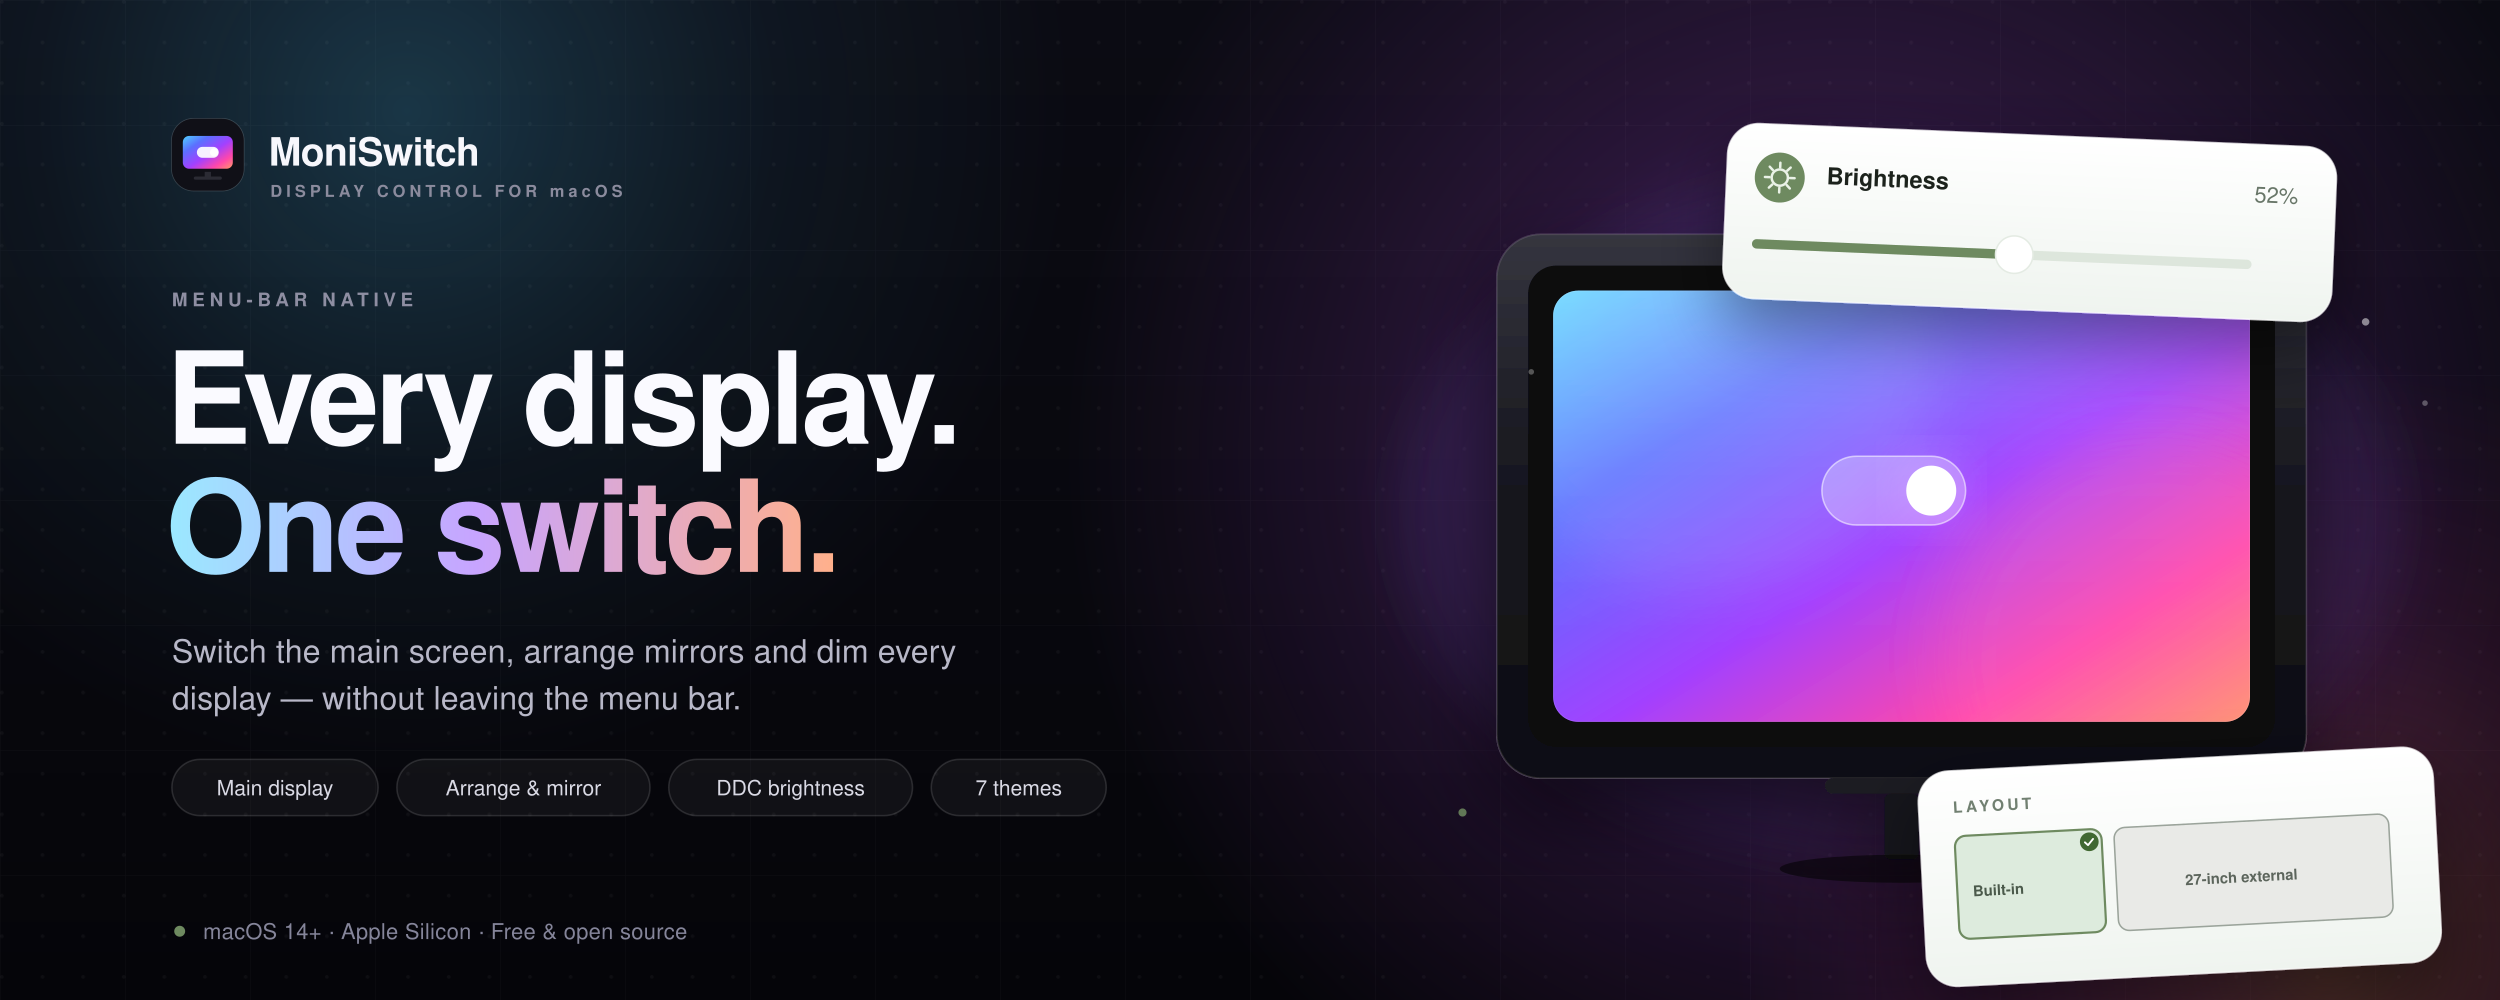
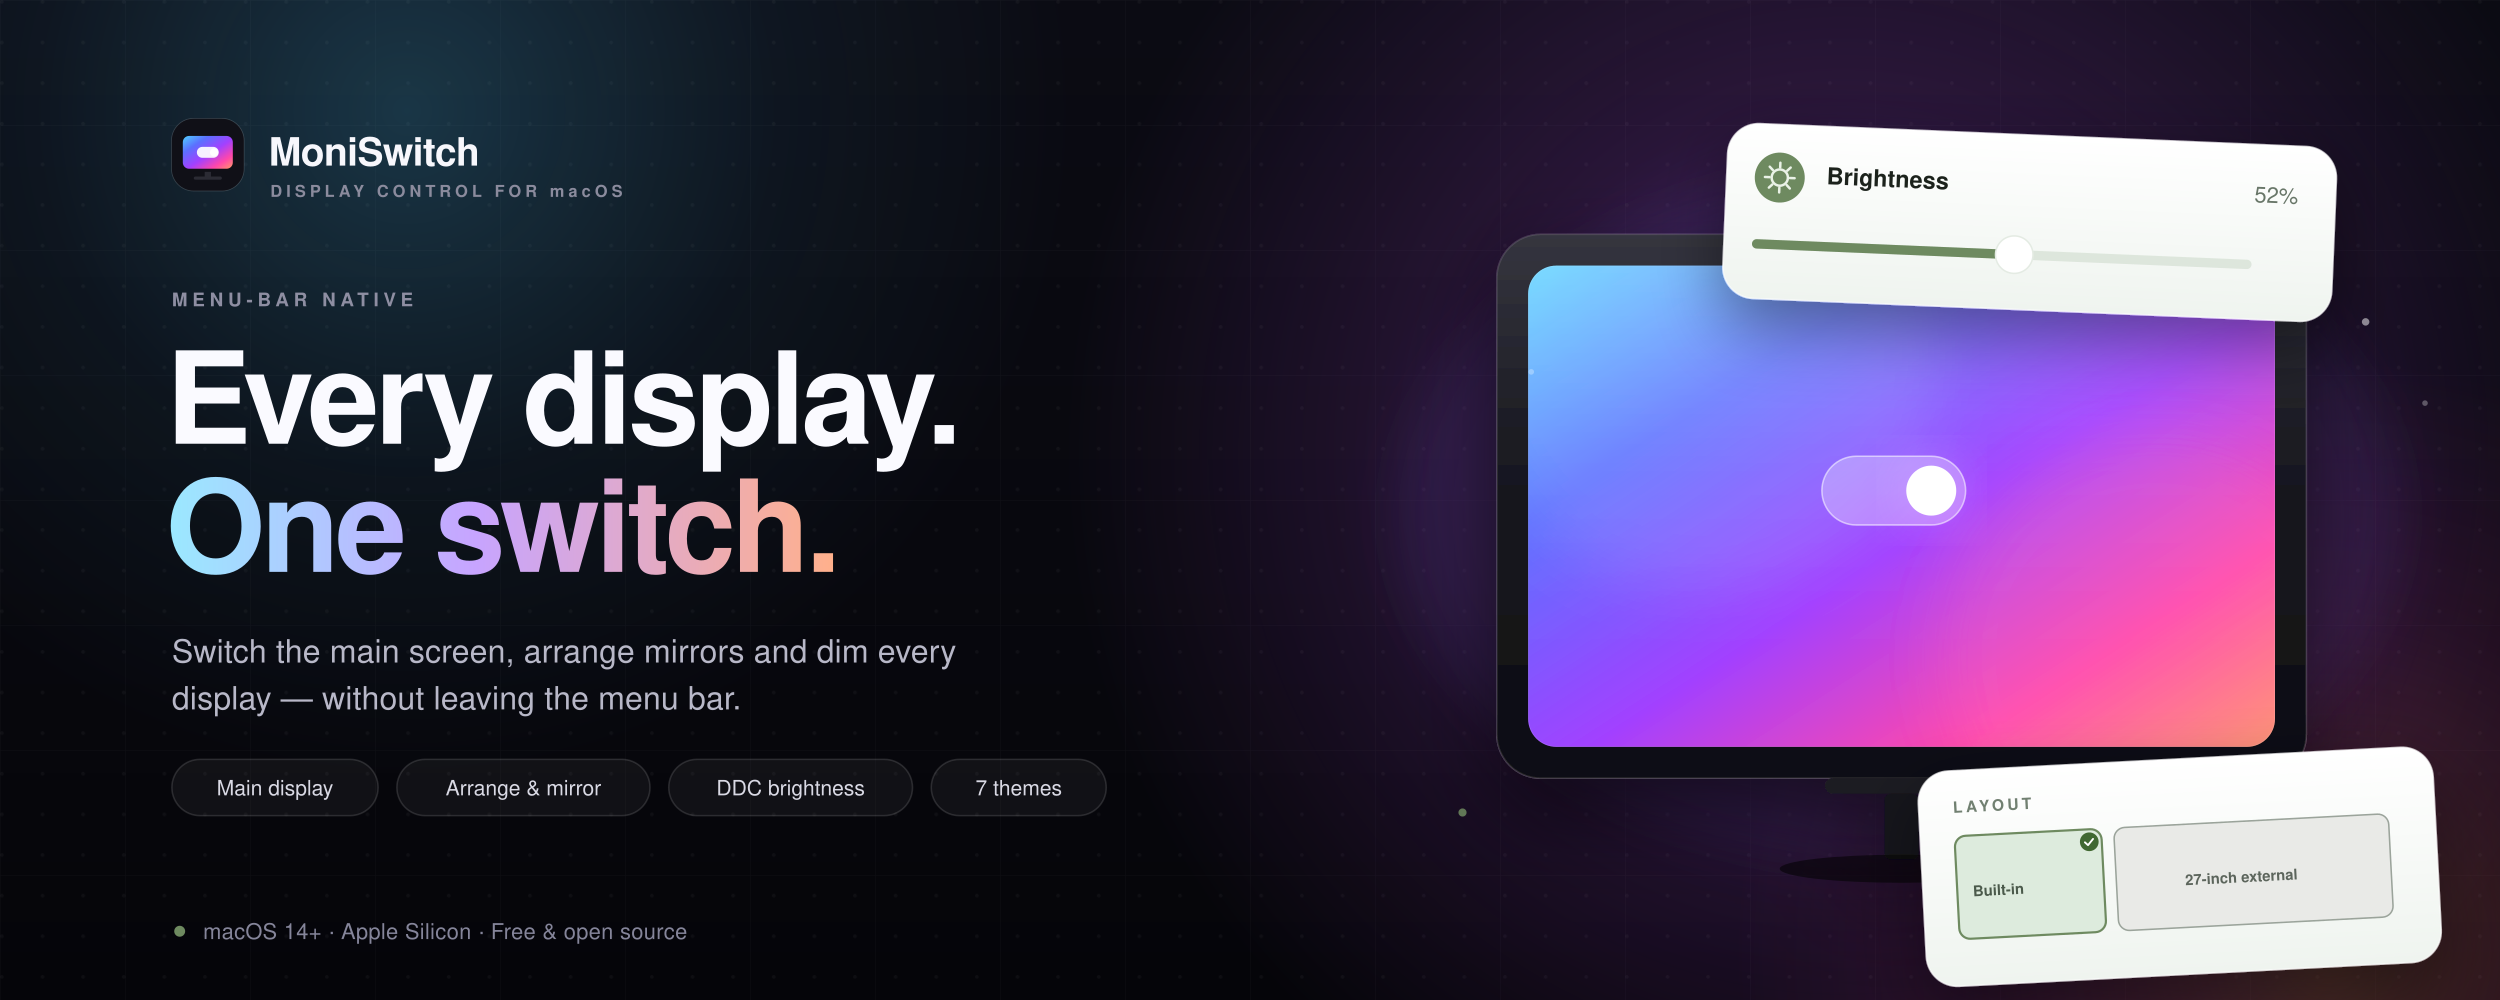
<svg xmlns="http://www.w3.org/2000/svg" width="1600" height="640" viewBox="0 0 1600 640" role="img" aria-labelledby="posterTitle posterDesc">
  <defs>
    <linearGradient id="bg" x1="0" y1="0" x2="0" y2="1">
      <stop offset="0" stop-color="#0B0B13" />
      <stop offset="0.55" stop-color="#08080E" />
      <stop offset="1" stop-color="#050509" />
    </linearGradient>
    <radialGradient id="glowCyan" cx="0.5" cy="0.5" r="0.5">
      <stop offset="0" stop-color="#4FD0FF" stop-opacity="0.22" />
      <stop offset="0.55" stop-color="#4FD0FF" stop-opacity="0.06" />
      <stop offset="1" stop-color="#4FD0FF" stop-opacity="0" />
    </radialGradient>
    <radialGradient id="glowPurple" cx="0.5" cy="0.5" r="0.5">
      <stop offset="0" stop-color="#9A5CFF" stop-opacity="0.42" />
      <stop offset="0.45" stop-color="#B84BE8" stop-opacity="0.18" />
      <stop offset="1" stop-color="#B84BE8" stop-opacity="0" />
    </radialGradient>
    <radialGradient id="glowCoral" cx="0.5" cy="0.5" r="0.5">
      <stop offset="0" stop-color="#FF9866" stop-opacity="0.26" />
      <stop offset="0.6" stop-color="#FF47AB" stop-opacity="0.08" />
      <stop offset="1" stop-color="#FF47AB" stop-opacity="0" />
    </radialGradient>
    <linearGradient id="aurora" x1="0" y1="0" x2="1" y2="1">
      <stop offset="0" stop-color="#4FD0FF" />
      <stop offset="0.26" stop-color="#5B70FF" />
      <stop offset="0.54" stop-color="#A241FF" />
      <stop offset="0.79" stop-color="#FF47AB" />
      <stop offset="1" stop-color="#FF9866" />
    </linearGradient>
    <linearGradient id="headline" x1="0" y1="0" x2="1" y2="0">
      <stop offset="0" stop-color="#9BE8FF" />
      <stop offset="0.46" stop-color="#C7A4FF" />
      <stop offset="1" stop-color="#FFB08C" />
    </linearGradient>
    <linearGradient id="bezel" x1="0" y1="0" x2="0" y2="1">
      <stop offset="0" stop-color="#35353F" />
      <stop offset="0.4" stop-color="#1A1A21" />
      <stop offset="1" stop-color="#0D0D12" />
    </linearGradient>
    <linearGradient id="card" x1="0" y1="0" x2="0" y2="1">
      <stop offset="0" stop-color="#FFFFFF" />
      <stop offset="1" stop-color="#EFF4EF" />
    </linearGradient>
    <linearGradient id="screenGloss" x1="0" y1="0" x2="0" y2="1">
      <stop offset="0" stop-color="#FFFFFF" stop-opacity="0.16" />
      <stop offset="0.42" stop-color="#FFFFFF" stop-opacity="0.03" />
      <stop offset="0.8" stop-color="#FFFFFF" stop-opacity="0" />
    </linearGradient>
    <linearGradient id="fadeLine" x1="0" y1="0" x2="1" y2="0">
      <stop offset="0" stop-color="#FFFFFF" stop-opacity="0.18" />
      <stop offset="1" stop-color="#FFFFFF" stop-opacity="0" />
    </linearGradient>
    <filter id="softGlow" x="-60%" y="-60%" width="220%" height="220%">
      <feGaussianBlur stdDeviation="18" />
    </filter>
    <filter id="cardShadow" x="-30%" y="-40%" width="170%" height="200%">
      <feDropShadow dx="0" dy="16" stdDeviation="22" flood-color="#000000" flood-opacity="0.42" />
    </filter>
    <filter id="monitorShadow" x="-40%" y="-40%" width="180%" height="200%">
      <feDropShadow dx="0" dy="22" stdDeviation="28" flood-color="#000000" flood-opacity="0.6" />
    </filter>
    <clipPath id="screenClip">
-       <rect x="994" y="186" width="446" height="276" rx="16" />
+       <rect x="978" y="170" width="478" height="308" rx="18" />
    </clipPath>
    <clipPath id="iconClip">
      <rect x="110" y="76" width="46" height="46" rx="14" />
    </clipPath>
    <pattern id="grid" width="80" height="80" patternUnits="userSpaceOnUse">
      <path d="M80 0H0V80" fill="none" stroke="#FFFFFF" stroke-opacity="0.028" stroke-width="1" />
    </pattern>
    <pattern id="dots" width="26" height="26" patternUnits="userSpaceOnUse">
      <circle cx="1.2" cy="1.2" r="1.2" fill="#FFFFFF" fill-opacity="0.07" />
    </pattern>
  </defs>
  <rect width="1600" height="640" fill="url(#bg)" />
  <rect width="1600" height="640" fill="url(#grid)" />
  <rect width="1600" height="640" fill="url(#dots)" opacity="0.5" />
  <circle cx="260" cy="70" r="430" fill="url(#glowCyan)" />
  <circle cx="1180" cy="290" r="500" fill="url(#glowPurple)" />
  <circle cx="1490" cy="610" r="380" fill="url(#glowCoral)" />
  <g>
    <rect x="110" y="76" width="46" height="46" rx="14" fill="#121219" stroke="#FFFFFF" stroke-opacity="0.16" />
    <g clip-path="url(#iconClip)">
      <rect x="110" y="76" width="46" height="46" fill="#101017" />
      <rect x="117" y="87" width="32" height="21" rx="4" fill="url(#aurora)" />
      <rect x="126" y="94" width="14" height="7" rx="3.5" fill="#FFFFFF" fill-opacity="0.92" />
      <circle cx="137" cy="97.5" r="2.6" fill="#FFFFFF" />
      <rect x="131" y="110" width="4" height="4" fill="#2B2B34" />
      <rect x="124" y="113" width="18" height="2" rx="1" fill="#2B2B34" />
    </g>
    <text x="172" y="106" font-family="-apple-system, BlinkMacSystemFont, 'SF Pro Display', 'Segoe UI', Helvetica, Arial, sans-serif" font-size="25" font-weight="600" fill="#F7F7FC" letter-spacing="-0.4">MoniSwitch</text>
    <text x="173" y="126" font-family="-apple-system, BlinkMacSystemFont, 'SF Pro Text', 'Segoe UI', Helvetica, Arial, sans-serif" font-size="10.5" font-weight="600" fill="#8B8B9D" letter-spacing="2.6">DISPLAY CONTROL FOR macOS</text>
  </g>
  <text x="110" y="196" font-family="-apple-system, BlinkMacSystemFont, 'SF Pro Text', 'Segoe UI', Helvetica, Arial, sans-serif" font-size="12" font-weight="600" fill="#8E8EA2" letter-spacing="3.1">MENU-BAR NATIVE</text>
  <text x="106" y="284" font-family="-apple-system, BlinkMacSystemFont, 'SF Pro Display', 'Segoe UI', Helvetica, Arial, sans-serif" font-size="82" font-weight="700" fill="#FAFAFF" letter-spacing="-2.6">Every display.</text>
  <text x="106" y="366" font-family="-apple-system, BlinkMacSystemFont, 'SF Pro Display', 'Segoe UI', Helvetica, Arial, sans-serif" font-size="82" font-weight="700" fill="url(#headline)" letter-spacing="-2.6">One switch.</text>
  <text x="110" y="424" font-family="-apple-system, BlinkMacSystemFont, 'SF Pro Text', 'Segoe UI', Helvetica, Arial, sans-serif" font-size="20.5" fill="#B8B8C8" letter-spacing="0.1">Switch the main screen, arrange mirrors and dim every</text>
  <text x="110" y="454" font-family="-apple-system, BlinkMacSystemFont, 'SF Pro Text', 'Segoe UI', Helvetica, Arial, sans-serif" font-size="20.5" fill="#B8B8C8" letter-spacing="0.1">display — without leaving the menu bar.</text>
  <g font-family="-apple-system, BlinkMacSystemFont, 'SF Pro Text', 'Segoe UI', Helvetica, Arial, sans-serif" font-size="13.5" font-weight="500" fill="#D9D9E4">
    <rect x="110" y="486" width="132" height="36" rx="18" fill="#FFFFFF" fill-opacity="0.045" stroke="#FFFFFF" stroke-opacity="0.13" />
    <text x="176" y="509" text-anchor="middle">Main display</text>
    <rect x="254" y="486" width="162" height="36" rx="18" fill="#FFFFFF" fill-opacity="0.045" stroke="#FFFFFF" stroke-opacity="0.13" />
    <text x="335" y="509" text-anchor="middle">Arrange &amp; mirror</text>
    <rect x="428" y="486" width="156" height="36" rx="18" fill="#FFFFFF" fill-opacity="0.045" stroke="#FFFFFF" stroke-opacity="0.13" />
    <text x="506" y="509" text-anchor="middle">DDC brightness</text>
    <rect x="596" y="486" width="112" height="36" rx="18" fill="#FFFFFF" fill-opacity="0.045" stroke="#FFFFFF" stroke-opacity="0.13" />
    <text x="652" y="509" text-anchor="middle">7 themes</text>
  </g>
  <line x1="110" y1="566" x2="760" y2="566" stroke="url(#fadeLine)" stroke-width="1" />
  <circle cx="115" cy="596" r="3.5" fill="#6E8A60" />
  <text x="130" y="601" font-family="-apple-system, BlinkMacSystemFont, 'SF Pro Text', 'Segoe UI', Helvetica, Arial, sans-serif" font-size="14" fill="#85859A" letter-spacing="0.2">macOS 14+ · Apple Silicon · Free &amp; open source</text>
  <g>
    <ellipse cx="1215" cy="330" rx="320" ry="220" fill="#8B5CF6" fill-opacity="0.12" filter="url(#softGlow)" />
    <g filter="url(#monitorShadow)">
      <rect x="958" y="150" width="518" height="348" rx="28" fill="url(#bezel)" stroke="#FFFFFF" stroke-opacity="0.13" />
      <rect x="978" y="170" width="478" height="308" rx="18" fill="#09090F" />
      <g clip-path="url(#screenClip)">
-         <rect x="994" y="186" width="446" height="276" fill="url(#aurora)" />
-         <rect x="994" y="186" width="446" height="276" fill="url(#screenGloss)" />
+         <rect x="978" y="170" width="478" height="308" fill="url(#aurora)" />
+         <rect x="978" y="170" width="478" height="308" fill="url(#screenGloss)" />
        <circle cx="1090" cy="228" r="150" fill="#FFFFFF" fill-opacity="0.10" filter="url(#softGlow)" />
        <circle cx="1380" cy="420" r="140" fill="#FF86C8" fill-opacity="0.18" filter="url(#softGlow)" />
        <rect x="1166" y="292" width="92" height="44" rx="22" fill="#FFFFFF" fill-opacity="0.30" stroke="#FFFFFF" stroke-opacity="0.55" />
        <circle cx="1236" cy="314" r="16" fill="#FFFFFF" />
        <circle cx="1236" cy="314" r="16" fill="#FFFFFF" fill-opacity="0.35" filter="url(#softGlow)" />
-         <rect x="994" y="186" width="446" height="276" rx="16" fill="none" stroke="#FFFFFF" stroke-opacity="0.14" />
+         <rect x="978" y="170" width="478" height="308" rx="18" fill="none" stroke="#FFFFFF" stroke-opacity="0.14" />
      </g>
      <circle cx="1217" cy="161" r="2.4" fill="#FFFFFF" fill-opacity="0.35" />
      <rect x="1168" y="498" width="98" height="10" rx="5" fill="#1B1B22" />
      <rect x="1206" y="508" width="22" height="42" rx="4" fill="#16161C" />
      <ellipse cx="1217" cy="556" rx="78" ry="9" fill="#000000" fill-opacity="0.55" />
    </g>
    <g transform="rotate(2.4 1290 142)" filter="url(#cardShadow)">
      <rect x="1104" y="86" width="390" height="112" rx="20" fill="url(#card)" stroke="#FFFFFF" stroke-opacity="0.7" />
      <rect x="1122" y="104" width="32" height="32" rx="16" fill="#6E8A60" />
      <g stroke="#EAF2E7" stroke-width="1.6" stroke-linecap="round">
        <circle cx="1138" cy="120" r="5.2" fill="none" />
        <line x1="1138" y1="110.5" x2="1138" y2="113.5" />
        <line x1="1138" y1="126.5" x2="1138" y2="129.5" />
        <line x1="1128.5" y1="120" x2="1131.5" y2="120" />
        <line x1="1144.5" y1="120" x2="1147.5" y2="120" />
        <line x1="1131.3" y1="113.3" x2="1133.4" y2="115.4" />
        <line x1="1142.6" y1="124.6" x2="1144.7" y2="126.7" />
        <line x1="1144.7" y1="113.3" x2="1142.6" y2="115.4" />
        <line x1="1133.4" y1="124.6" x2="1131.3" y2="126.7" />
      </g>
      <text x="1168" y="123" font-family="-apple-system, BlinkMacSystemFont, 'SF Pro Text', 'Segoe UI', Helvetica, Arial, sans-serif" font-size="15" font-weight="650" fill="#1D241D">Brightness</text>
      <text x="1470" y="123" text-anchor="end" font-family="-apple-system, BlinkMacSystemFont, 'SF Pro Text', 'Segoe UI', Helvetica, Arial, sans-serif" font-size="14" font-weight="500" fill="#687668">52%</text>
      <rect x="1122" y="160" width="320" height="6" rx="3" fill="#DDE6DC" />
      <rect x="1122" y="160" width="168" height="6" rx="3" fill="#6E8A60" />
      <circle cx="1290" cy="163" r="12" fill="#FFFFFF" stroke="#E4EBE3" stroke-width="1" />
      <circle cx="1290" cy="163" r="10" fill="#FFFFFF" />
    </g>
    <g transform="rotate(-3 1390 554)" filter="url(#cardShadow)">
      <rect x="1230" y="486" width="330" height="138" rx="20" fill="url(#card)" stroke="#FFFFFF" stroke-opacity="0.7" />
      <text x="1252" y="513" font-family="-apple-system, BlinkMacSystemFont, 'SF Pro Text', 'Segoe UI', Helvetica, Arial, sans-serif" font-size="10" font-weight="700" fill="#718071" letter-spacing="2.1">LAYOUT</text>
      <rect x="1252" y="528" width="94" height="66" rx="7" fill="#DDEBDD" stroke="#6E8A60" stroke-width="1.4" />
      <rect x="1354" y="528" width="176" height="66" rx="7" fill="#E9EAE7" stroke="#9BA49B" stroke-width="1" />
      <circle cx="1338" cy="536" r="6" fill="#416730" />
      <path d="M1335.2 536.2l1.9 1.9 3.4-3.8" fill="none" stroke="#FFFFFF" stroke-width="1.2" stroke-linecap="round" stroke-linejoin="round" />
      <text x="1262" y="567" font-family="-apple-system, BlinkMacSystemFont, 'SF Pro Text', 'Segoe UI', Helvetica, Arial, sans-serif" font-size="9.5" font-weight="600" fill="#4B5A4B">Built-in</text>
      <text x="1398" y="567" font-family="-apple-system, BlinkMacSystemFont, 'SF Pro Text', 'Segoe UI', Helvetica, Arial, sans-serif" font-size="9.5" font-weight="600" fill="#5C655C">27-inch external</text>
    </g>
    <circle cx="1514" cy="206" r="2.4" fill="#FFFFFF" fill-opacity="0.5" />
    <circle cx="1552" cy="258" r="1.8" fill="#FFFFFF" fill-opacity="0.3" />
    <circle cx="980" cy="238" r="1.8" fill="#FFFFFF" fill-opacity="0.3" />
    <circle cx="936" cy="520" r="2.6" fill="#6E8A60" fill-opacity="0.85" />
  </g>
</svg>
